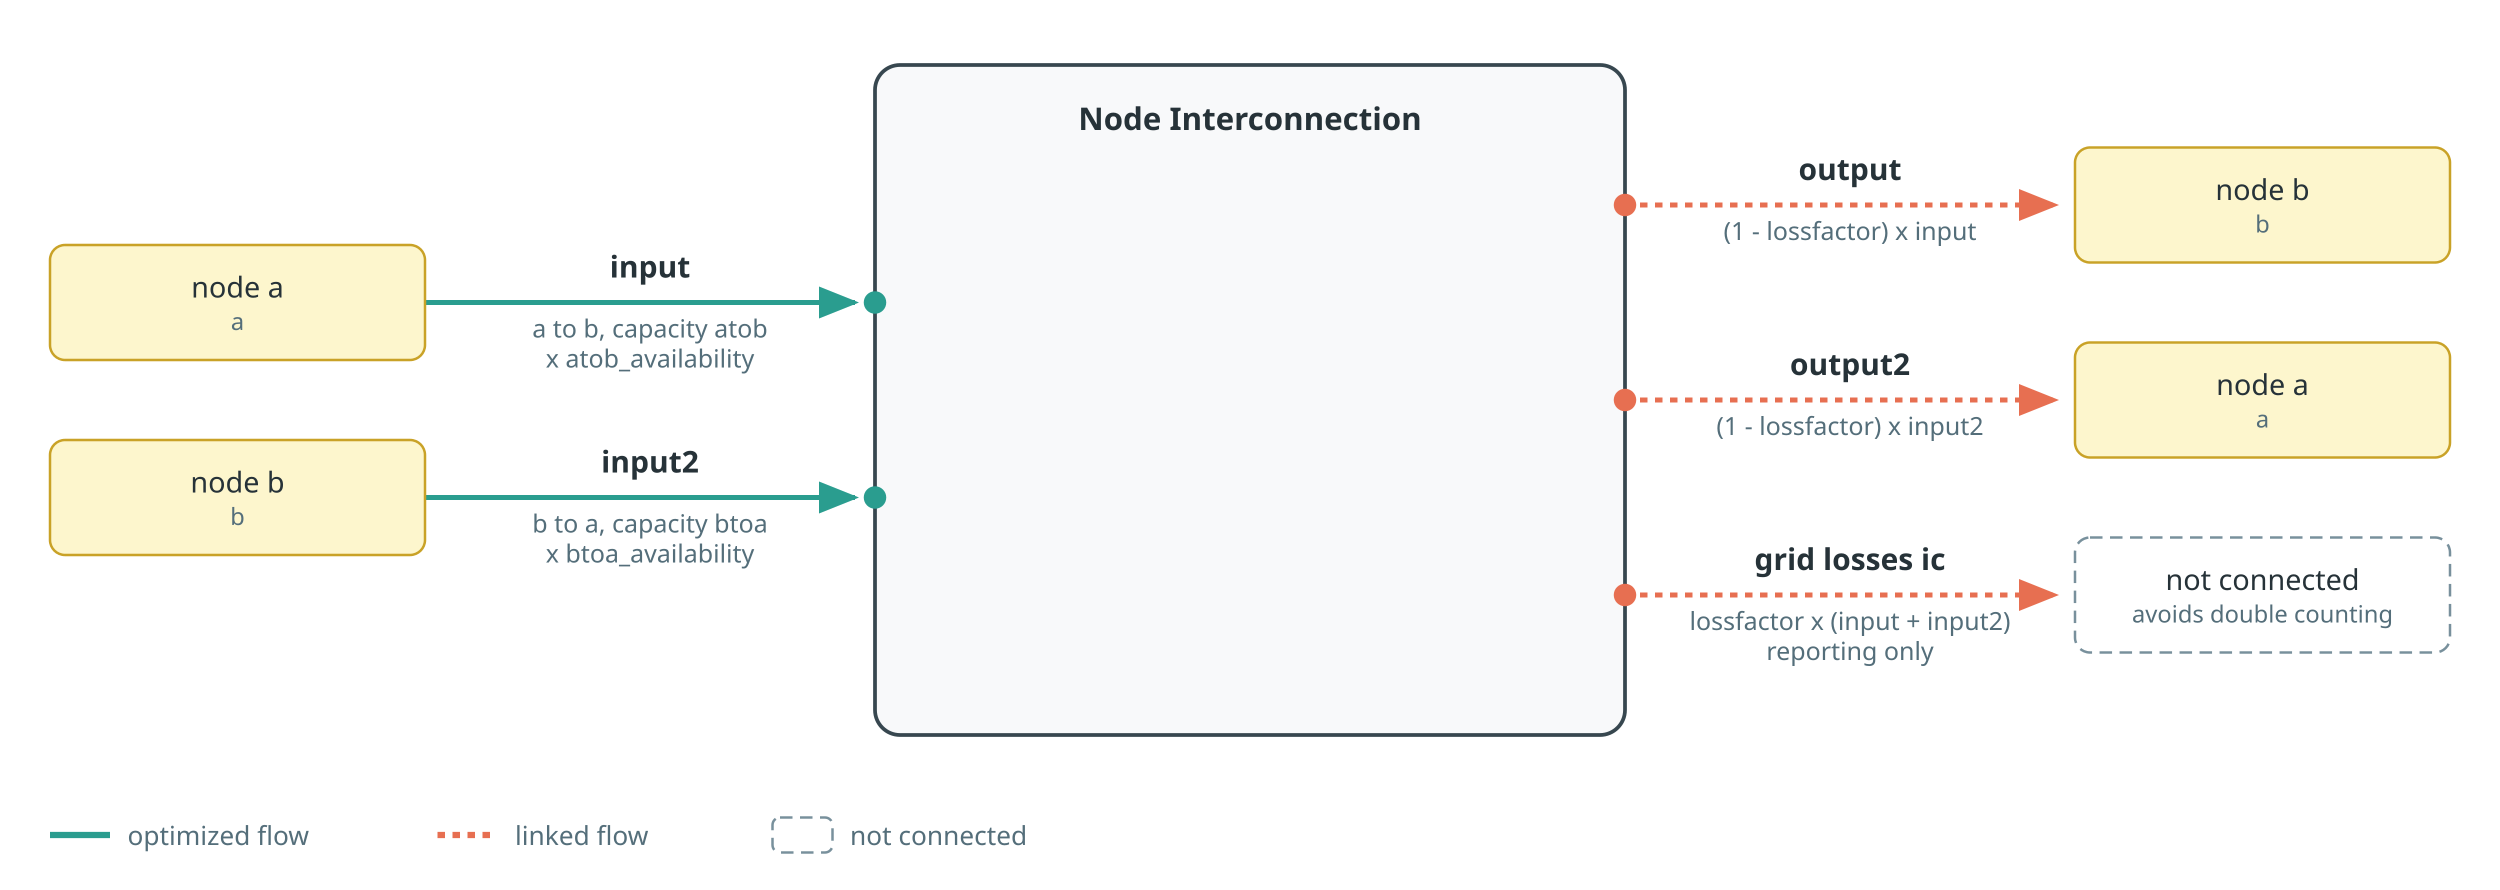
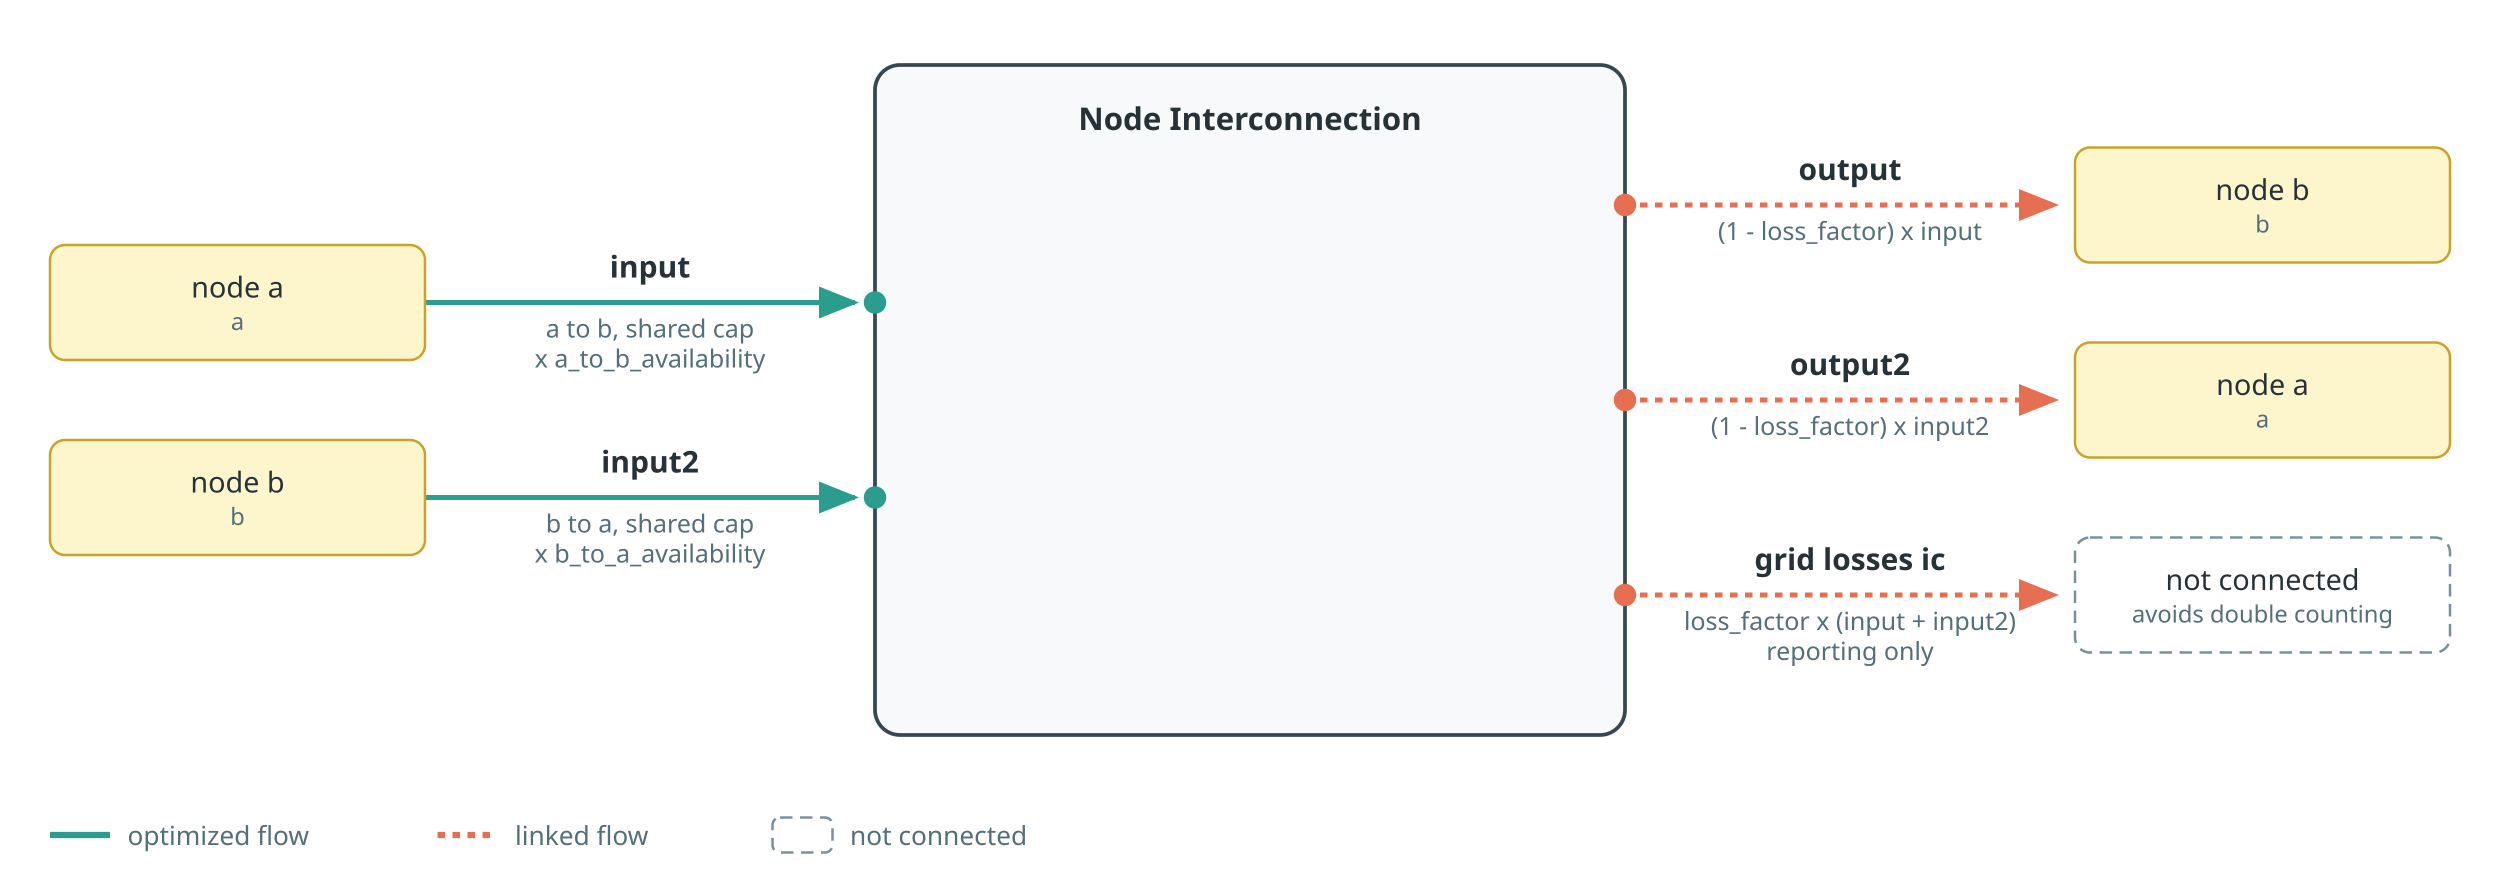
<svg xmlns="http://www.w3.org/2000/svg" width="1000" height="356" viewBox="0 0 1000 356" role="img">
  <rect width="100%" height="100%" fill="#ffffff" />
  <defs>
    <marker id="head-level" viewBox="0 0 10 8" refX="9" refY="4" markerWidth="8" markerHeight="7" orient="auto">
      <path d="M0,0 L10,4 L0,8 z" fill="#c44536" />
    </marker>
    <marker id="head-linked" viewBox="0 0 10 8" refX="9" refY="4" markerWidth="8" markerHeight="7" orient="auto">
      <path d="M0,0 L10,4 L0,8 z" fill="#e76f51" />
    </marker>
    <marker id="head-fixed" viewBox="0 0 10 8" refX="9" refY="4" markerWidth="8" markerHeight="7" orient="auto">
      <path d="M0,0 L10,4 L0,8 z" fill="#264653" />
    </marker>
    <marker id="head-free" viewBox="0 0 10 8" refX="9" refY="4" markerWidth="8" markerHeight="7" orient="auto">
      <path d="M0,0 L10,4 L0,8 z" fill="#2a9d8f" />
    </marker>
  </defs>
  <style>
    text { font-family: system-ui, sans-serif; fill: #263238; }
    .port { font-size: 12px; font-weight: 600; text-anchor: middle; }
    .note { font-size: 10px; fill: #546e7a; text-anchor: middle; }
    .noteleft { font-size: 10px; fill: #546e7a; }
    .box { font-size: 11.5px; text-anchor: middle; }
    .boxsub { font-size: 9.5px; fill: #546e7a; text-anchor: middle; }
    .chip { font-size: 9px; fill: #78909c; font-style: italic; text-anchor: middle; }
    .name { font-size: 12.5px; font-weight: 600; text-anchor: middle; }
    .legend { font-size: 10.5px; fill: #546e7a; }
</style>
  <rect x="350" y="26" width="300" height="268" rx="10" fill="#f8f9fa" stroke="#37474f" stroke-width="1.5" />
  <text class="name" x="500.0" y="52">Node Interconnection</text>
  <line x1="170" y1="121.0" x2="342" y2="121.0" stroke="#2a9d8f" stroke-width="2" stroke-dasharray="none" marker-end="url(#head-free)" />
  <circle cx="350" cy="121.0" r="4.5" fill="#2a9d8f" />
  <text class="port" x="260.0" y="111.0" fill="#2a9d8f">input</text>
-   <text class="note" x="260.0" y="135.0">a to b, capacity atob</text>
-   <text class="note" x="260.0" y="147.0">x atob_availability</text>
+   <text class="note" x="260.0" y="135.0">a to b, shared cap</text>
+   <text class="note" x="260.0" y="147.0">x a_to_b_availability</text>
  <line x1="170" y1="199.0" x2="342" y2="199.0" stroke="#2a9d8f" stroke-width="2" stroke-dasharray="none" marker-end="url(#head-free)" />
  <circle cx="350" cy="199.0" r="4.5" fill="#2a9d8f" />
  <text class="port" x="260.0" y="189.0" fill="#2a9d8f">input2</text>
-   <text class="note" x="260.0" y="213.0">b to a, capacity btoa</text>
-   <text class="note" x="260.0" y="225.0">x btoa_availability</text>
+   <text class="note" x="260.0" y="213.0">b to a, shared cap</text>
+   <text class="note" x="260.0" y="225.0">x b_to_a_availability</text>
  <rect x="20" y="98.0" width="150" height="46.0" rx="6" fill="#fdf6cd" stroke="#c9a227" stroke-width="1" stroke-dasharray="none" />
  <text class="box" x="95.0" y="119.0">node a</text>
  <text class="boxsub" x="95.0" y="132.0">a</text>
  <rect x="20" y="176.0" width="150" height="46.0" rx="6" fill="#fdf6cd" stroke="#c9a227" stroke-width="1" stroke-dasharray="none" />
  <text class="box" x="95.0" y="197.0">node b</text>
  <text class="boxsub" x="95.0" y="210.0">b</text>
  <line x1="650" y1="82.0" x2="822" y2="82.0" stroke="#e76f51" stroke-width="2" stroke-dasharray="3 3" marker-end="url(#head-linked)" />
  <circle cx="650" cy="82.0" r="4.5" fill="#e76f51" />
  <text class="port" x="740.0" y="72.0" fill="#e76f51">output</text>
-   <text class="note" x="740.0" y="96.0">(1 - lossfactor) x input</text>
+   <text class="note" x="740.0" y="96.0">(1 - loss_factor) x input</text>
  <line x1="650" y1="160.0" x2="822" y2="160.0" stroke="#e76f51" stroke-width="2" stroke-dasharray="3 3" marker-end="url(#head-linked)" />
  <circle cx="650" cy="160.0" r="4.5" fill="#e76f51" />
  <text class="port" x="740.0" y="150.0" fill="#e76f51">output2</text>
-   <text class="note" x="740.0" y="174.0">(1 - lossfactor) x input2</text>
+   <text class="note" x="740.0" y="174.0">(1 - loss_factor) x input2</text>
  <line x1="650" y1="238.0" x2="822" y2="238.0" stroke="#e76f51" stroke-width="2" stroke-dasharray="3 3" marker-end="url(#head-linked)" />
  <circle cx="650" cy="238.0" r="4.5" fill="#e76f51" />
  <text class="port" x="740.0" y="228.0" fill="#e76f51">grid losses ic</text>
-   <text class="note" x="740.0" y="252.0">lossfactor x (input + input2)</text>
+   <text class="note" x="740.0" y="252.0">loss_factor x (input + input2)</text>
  <text class="note" x="740.0" y="264.0">reporting only</text>
  <rect x="830" y="59.0" width="150" height="46.0" rx="6" fill="#fdf6cd" stroke="#c9a227" stroke-width="1" stroke-dasharray="none" />
  <text class="box" x="905.0" y="80.0">node b</text>
  <text class="boxsub" x="905.0" y="93.0">b</text>
  <rect x="830" y="137.0" width="150" height="46.0" rx="6" fill="#fdf6cd" stroke="#c9a227" stroke-width="1" stroke-dasharray="none" />
  <text class="box" x="905.0" y="158.0">node a</text>
  <text class="boxsub" x="905.0" y="171.0">a</text>
  <rect x="830" y="215.0" width="150" height="46.0" rx="6" fill="#ffffff" stroke="#78909c" stroke-width="1" stroke-dasharray="5 3" />
  <text class="box" x="905.0" y="236.0">not connected</text>
  <text class="boxsub" x="905.0" y="249.0">avoids double counting</text>
  <line x1="20" y1="334" x2="44" y2="334" stroke="#2a9d8f" stroke-width="2.5" stroke-dasharray="none" />
  <text class="legend" x="51" y="338">optimized flow</text>
  <line x1="175" y1="334" x2="199" y2="334" stroke="#e76f51" stroke-width="2.5" stroke-dasharray="3 3" />
  <text class="legend" x="206" y="338">linked flow</text>
  <rect x="309" y="327" width="24" height="14" rx="3" fill="#ffffff" stroke="#78909c" stroke-dasharray="5 3" />
  <text class="legend" x="340" y="338">not connected</text>
</svg>
